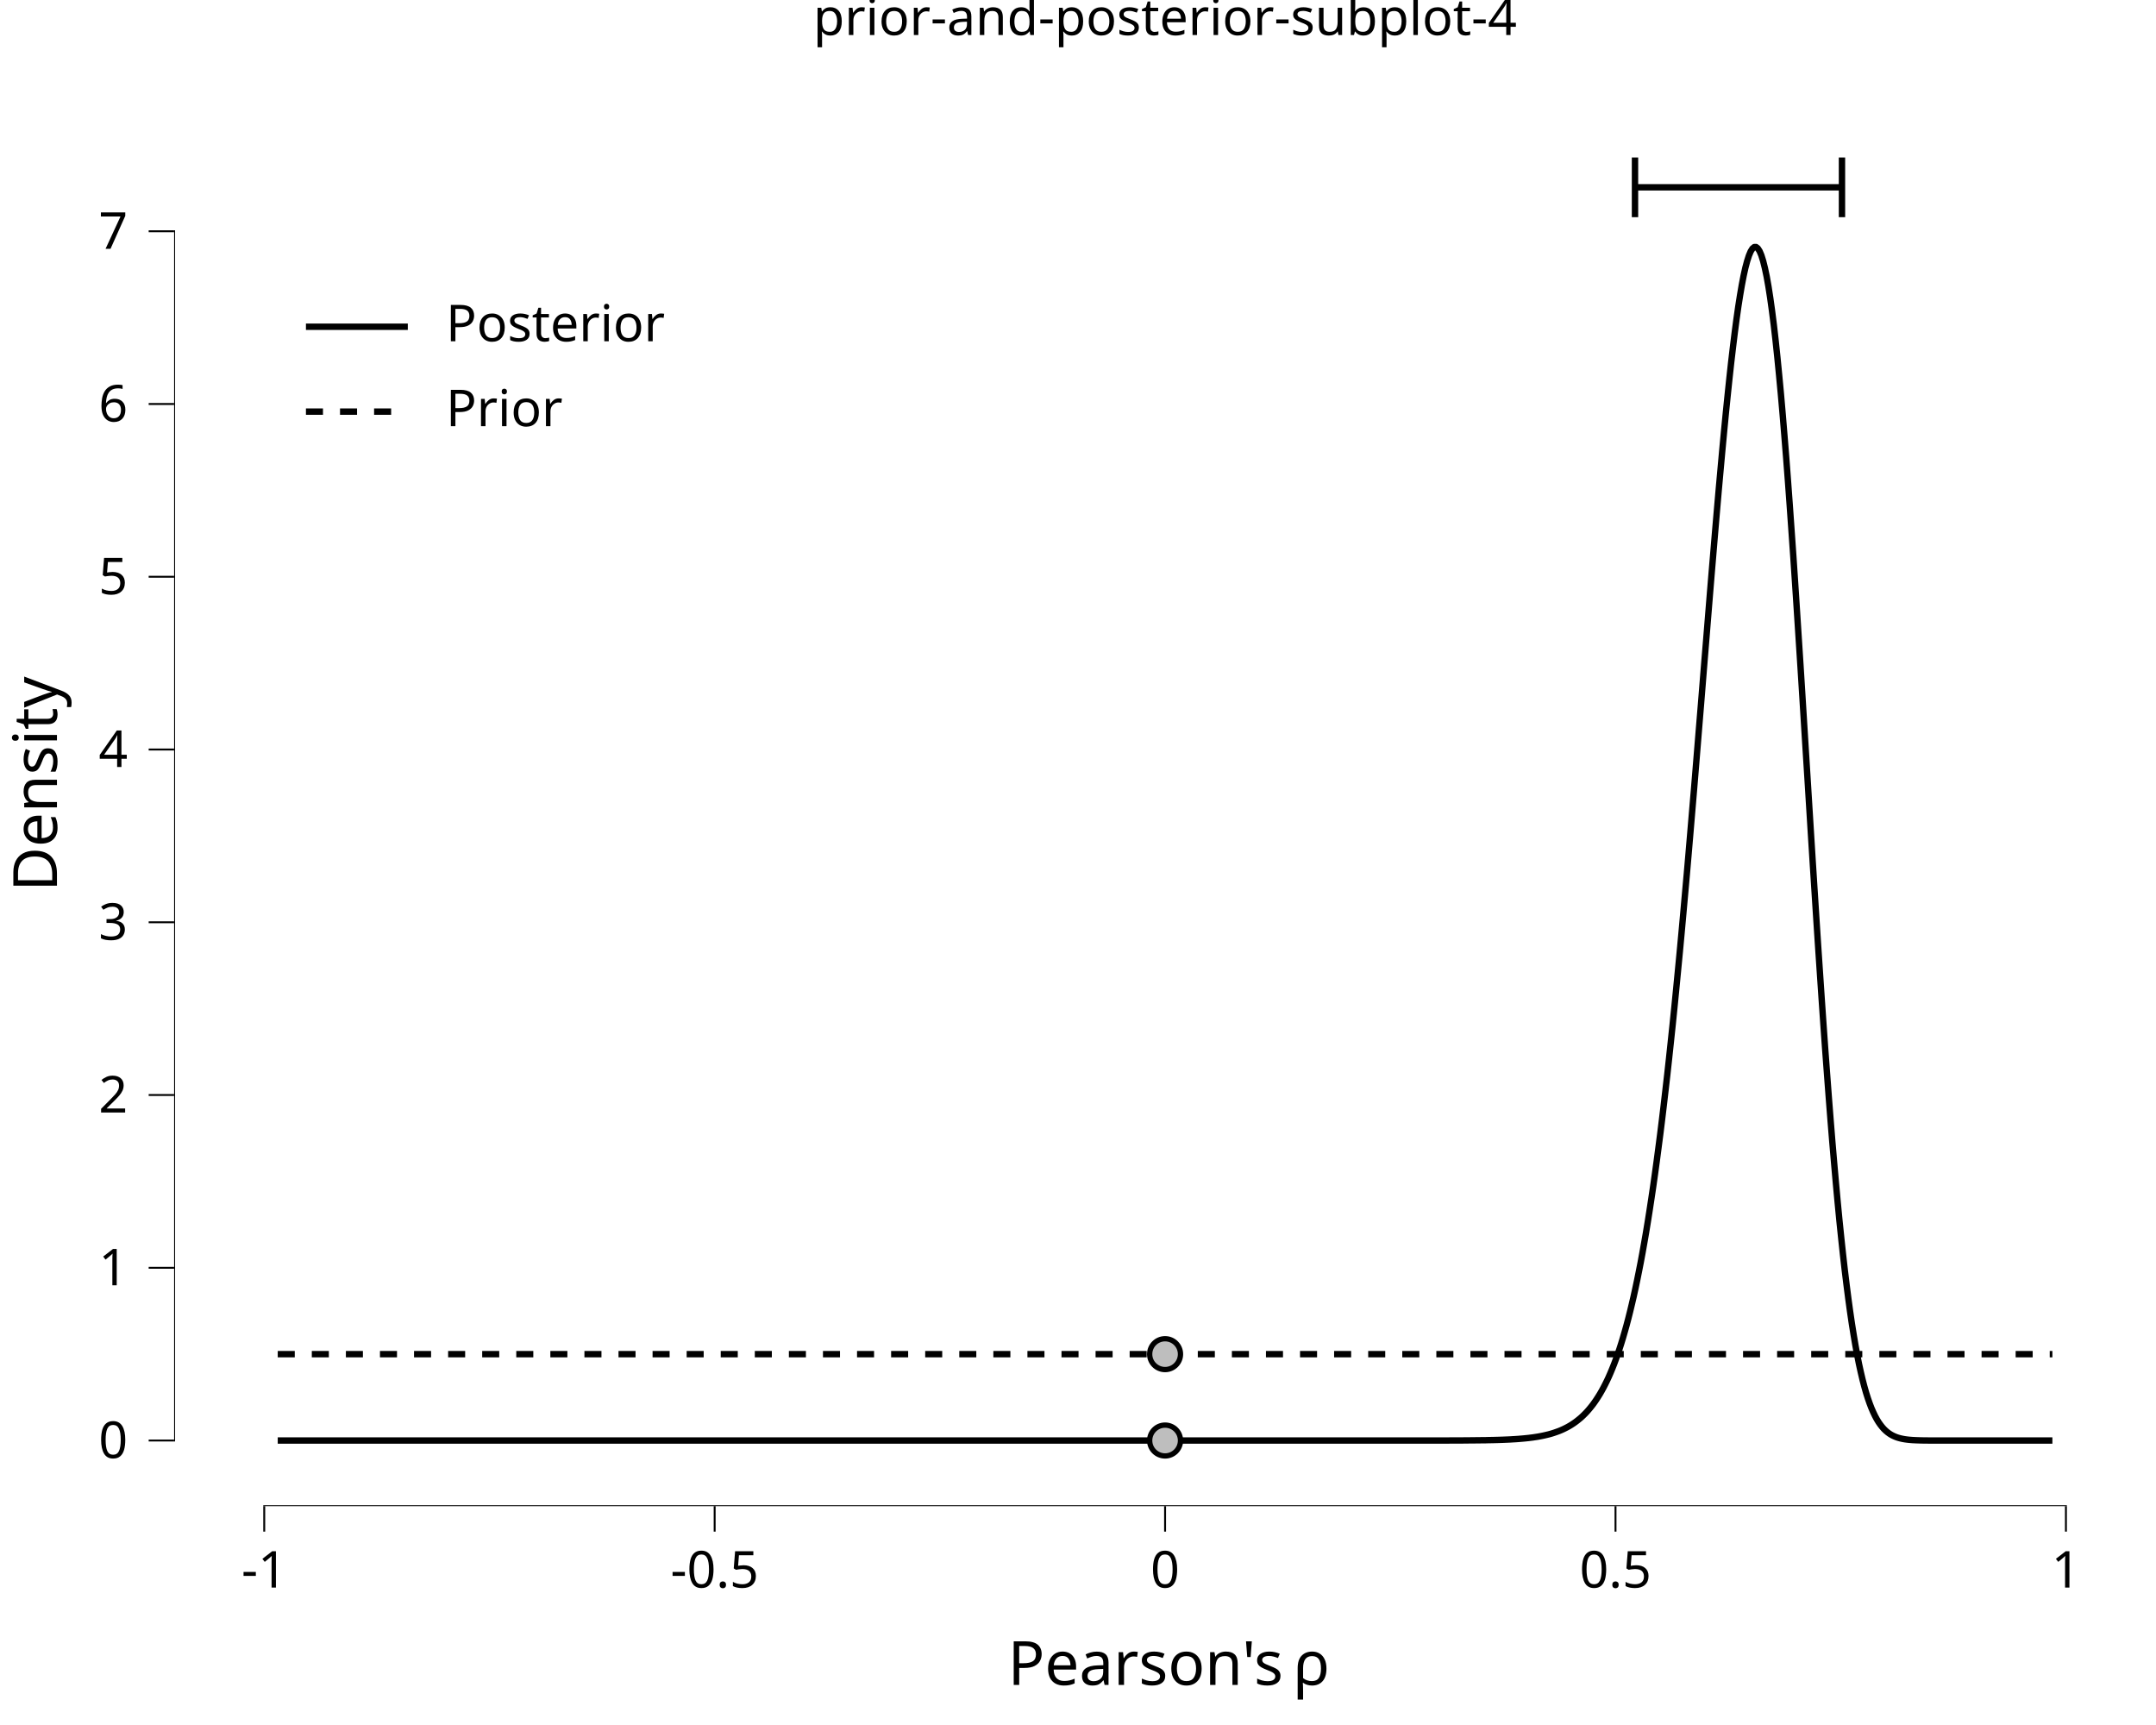
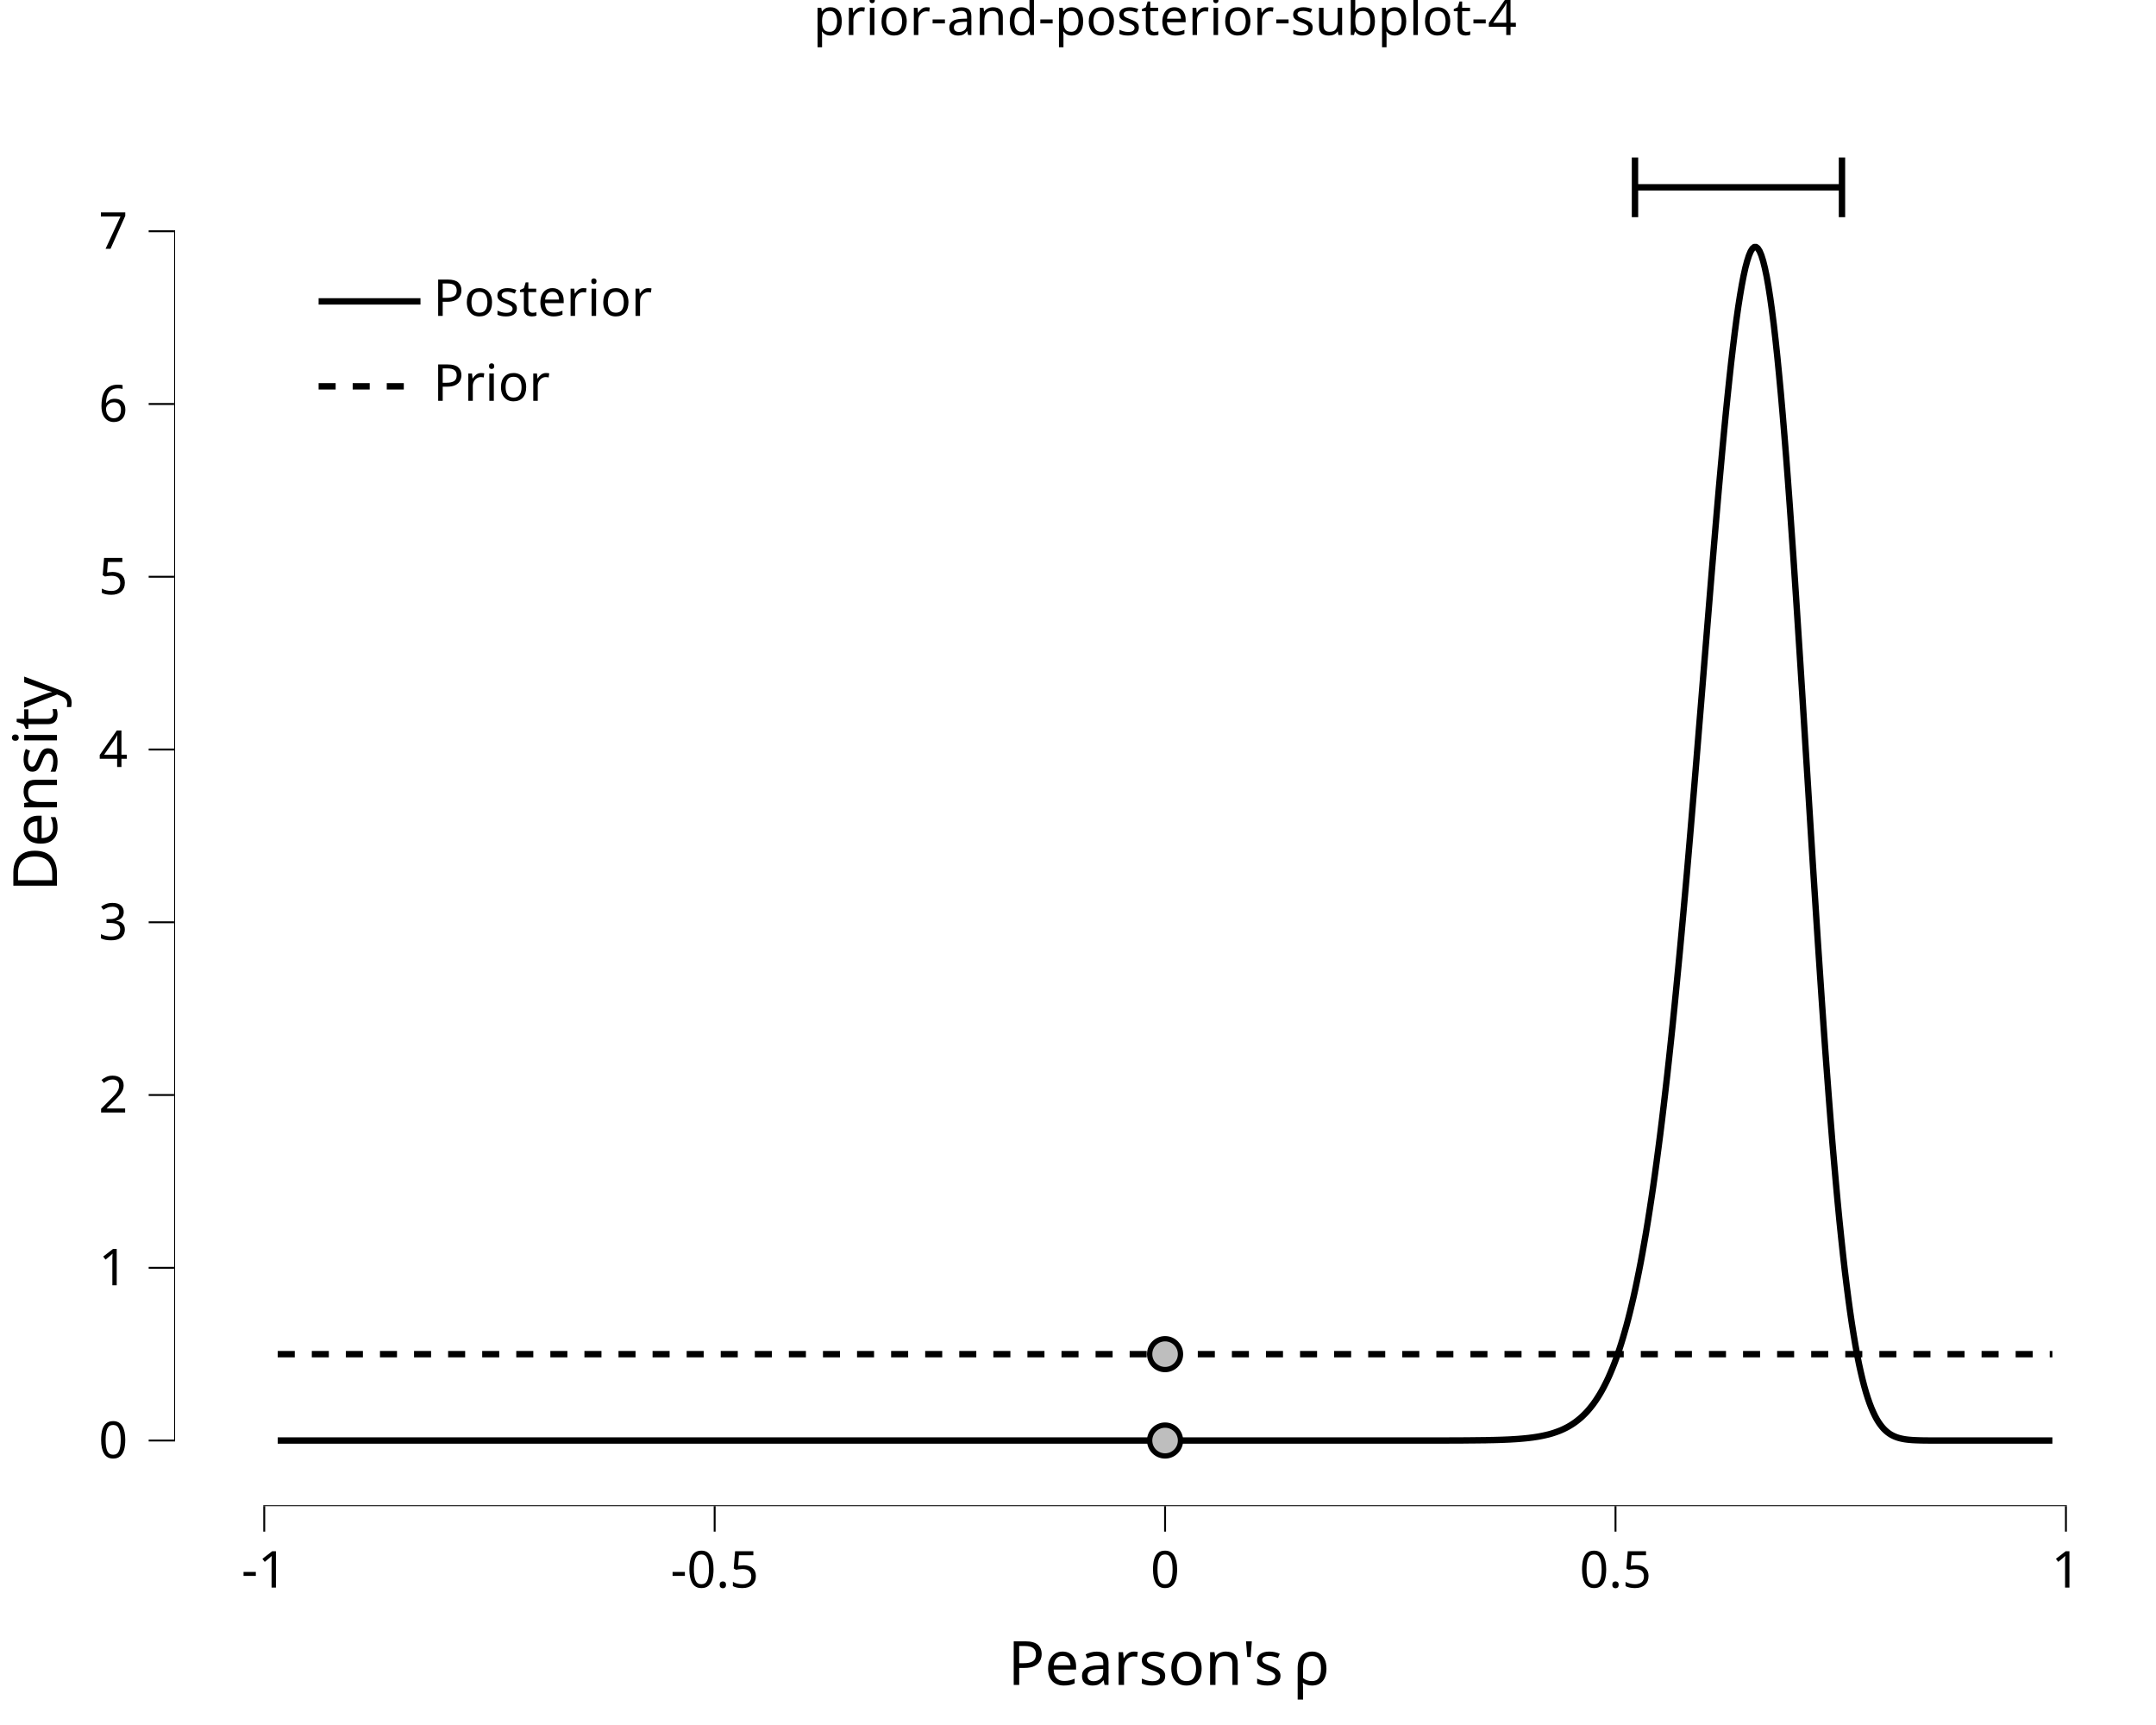
<svg xmlns="http://www.w3.org/2000/svg" class="svglite" data-engine-version="2.0" width="720.00pt" height="576.00pt" viewBox="0 0 720.00 576.00">
  <defs>
    <style type="text/css">
    .svglite line, .svglite polyline, .svglite polygon, .svglite path, .svglite rect, .svglite circle {
      fill: none;
      stroke: #000000;
      stroke-linecap: round;
      stroke-linejoin: round;
      stroke-miterlimit: 10.00;
    }
  </style>
  </defs>
  <rect width="100%" height="100%" style="stroke: none; fill: #FFFFFF;" />
  <defs>
    <clipPath id="cpMC4wMHw3MjAuMDB8MC4wMHw1NzYuMDA=">
      <rect x="0.00" y="0.00" width="720.00" height="576.00" />
    </clipPath>
  </defs>
  <g clip-path="url(#cpMC4wMHw3MjAuMDB8MC4wMHw1NzYuMDA=)">
    <rect x="0.00" y="0.00" width="720.00" height="576.00" style="stroke-width: 10.67; stroke: none;" />
  </g>
  <defs>
    <clipPath id="cpNTguMTV8NzIwLjAwfDIwLjcxfDUwMi45Mw==">
      <rect x="58.15" y="20.71" width="661.85" height="482.22" />
    </clipPath>
  </defs>
  <g clip-path="url(#cpNTguMTV8NzIwLjAwfDIwLjcxfDUwMi45Mw==)">
    <rect x="58.15" y="20.71" width="661.85" height="482.22" style="stroke-width: 10.67; stroke: none;" />
    <polyline points="92.75,481.01 93.34,481.01 93.93,481.01 94.53,481.01 95.12,481.01 95.71,481.01 96.30,481.01 96.90,481.01 97.49,481.01 98.08,481.01 98.67,481.01 99.27,481.01 99.86,481.01 100.45,481.01 101.05,481.01 101.64,481.01 102.23,481.01 102.82,481.01 103.42,481.01 104.01,481.01 104.60,481.01 105.19,481.01 105.79,481.01 106.38,481.01 106.97,481.01 107.56,481.01 108.16,481.01 108.75,481.01 109.34,481.01 109.94,481.01 110.53,481.01 111.12,481.01 111.71,481.01 112.31,481.01 112.90,481.01 113.49,481.01 114.08,481.01 114.68,481.01 115.27,481.01 115.86,481.01 116.45,481.01 117.05,481.01 117.64,481.01 118.23,481.01 118.82,481.01 119.42,481.01 120.01,481.01 120.60,481.01 121.20,481.01 121.79,481.01 122.38,481.01 122.97,481.01 123.57,481.01 124.16,481.01 124.75,481.01 125.34,481.01 125.94,481.01 126.53,481.01 127.12,481.01 127.71,481.01 128.31,481.01 128.90,481.01 129.49,481.01 130.09,481.01 130.68,481.01 131.27,481.01 131.86,481.01 132.46,481.01 133.05,481.01 133.64,481.01 134.23,481.01 134.83,481.01 135.42,481.01 136.01,481.01 136.60,481.01 137.20,481.01 137.79,481.01 138.38,481.01 138.98,481.01 139.57,481.01 140.16,481.01 140.75,481.01 141.35,481.01 141.94,481.01 142.53,481.01 143.12,481.01 143.72,481.01 144.31,481.01 144.90,481.01 145.49,481.01 146.09,481.01 146.68,481.01 147.27,481.01 147.87,481.01 148.46,481.01 149.05,481.01 149.64,481.01 150.24,481.01 150.83,481.01 151.42,481.01 152.01,481.01 152.61,481.01 153.20,481.01 153.79,481.01 154.38,481.01 154.98,481.01 155.57,481.01 156.16,481.01 156.75,481.01 157.35,481.01 157.94,481.01 158.53,481.01 159.13,481.01 159.72,481.01 160.31,481.01 160.90,481.01 161.50,481.01 162.09,481.01 162.68,481.01 163.27,481.01 163.87,481.01 164.46,481.01 165.05,481.01 165.64,481.01 166.24,481.01 166.83,481.01 167.42,481.01 168.02,481.01 168.61,481.01 169.20,481.01 169.79,481.01 170.39,481.01 170.98,481.01 171.57,481.01 172.16,481.01 172.76,481.01 173.35,481.01 173.94,481.01 174.53,481.01 175.13,481.01 175.72,481.01 176.31,481.01 176.91,481.01 177.50,481.01 178.09,481.01 178.68,481.01 179.28,481.01 179.87,481.01 180.46,481.01 181.05,481.01 181.65,481.01 182.24,481.01 182.83,481.01 183.42,481.01 184.02,481.01 184.61,481.01 185.20,481.01 185.79,481.01 186.39,481.01 186.98,481.01 187.57,481.01 188.17,481.01 188.76,481.01 189.35,481.01 189.94,481.01 190.54,481.01 191.13,481.01 191.72,481.01 192.31,481.01 192.91,481.01 193.50,481.01 194.09,481.01 194.68,481.01 195.28,481.01 195.87,481.01 196.46,481.01 197.06,481.01 197.65,481.01 198.24,481.01 198.83,481.01 199.43,481.01 200.02,481.01 200.61,481.01 201.20,481.01 201.80,481.01 202.39,481.01 202.98,481.01 203.57,481.01 204.17,481.01 204.76,481.01 205.35,481.01 205.95,481.01 206.54,481.01 207.13,481.01 207.72,481.01 208.32,481.01 208.91,481.01 209.50,481.01 210.09,481.01 210.69,481.01 211.28,481.01 211.87,481.01 212.46,481.01 213.06,481.01 213.65,481.01 214.24,481.01 214.84,481.01 215.43,481.01 216.02,481.01 216.61,481.01 217.21,481.01 217.80,481.01 218.39,481.01 218.98,481.01 219.58,481.01 220.17,481.01 220.76,481.01 221.35,481.01 221.95,481.01 222.54,481.01 223.13,481.01 223.72,481.01 224.32,481.01 224.91,481.01 225.50,481.01 226.10,481.01 226.69,481.01 227.28,481.01 227.87,481.01 228.47,481.01 229.06,481.01 229.65,481.01 230.24,481.01 230.84,481.01 231.43,481.01 232.02,481.01 232.61,481.01 233.21,481.01 233.80,481.01 234.39,481.01 234.99,481.01 235.58,481.01 236.17,481.01 236.76,481.01 237.36,481.01 237.95,481.01 238.54,481.01 239.13,481.01 239.73,481.01 240.32,481.01 240.91,481.01 241.50,481.01 242.10,481.01 242.69,481.01 243.28,481.01 243.88,481.01 244.47,481.01 245.06,481.01 245.65,481.01 246.25,481.01 246.84,481.01 247.43,481.01 248.02,481.01 248.62,481.01 249.21,481.01 249.80,481.01 250.39,481.01 250.99,481.01 251.58,481.01 252.17,481.01 252.77,481.01 253.36,481.01 253.95,481.01 254.54,481.01 255.14,481.01 255.73,481.01 256.32,481.01 256.91,481.01 257.51,481.01 258.10,481.01 258.69,481.01 259.28,481.01 259.88,481.01 260.47,481.01 261.06,481.01 261.65,481.01 262.25,481.01 262.84,481.01 263.43,481.01 264.03,481.01 264.62,481.01 265.21,481.01 265.80,481.01 266.40,481.01 266.99,481.01 267.58,481.01 268.17,481.01 268.77,481.01 269.36,481.01 269.95,481.01 270.54,481.01 271.14,481.01 271.73,481.01 272.32,481.01 272.92,481.01 273.51,481.01 274.10,481.01 274.69,481.01 275.29,481.01 275.88,481.01 276.47,481.01 277.06,481.01 277.66,481.01 278.25,481.01 278.84,481.01 279.43,481.01 280.03,481.01 280.62,481.01 281.21,481.01 281.81,481.01 282.40,481.01 282.99,481.01 283.58,481.01 284.18,481.01 284.77,481.01 285.36,481.01 285.95,481.01 286.55,481.01 287.14,481.01 287.73,481.01 288.32,481.01 288.92,481.01 289.51,481.01 290.10,481.01 290.69,481.01 291.29,481.01 291.88,481.01 292.47,481.01 293.07,481.01 293.66,481.01 294.25,481.01 294.84,481.01 295.44,481.01 296.03,481.01 296.62,481.01 297.21,481.01 297.81,481.01 298.40,481.01 298.99,481.01 299.58,481.01 300.18,481.01 300.77,481.01 301.36,481.01 301.96,481.01 302.55,481.01 303.14,481.01 303.73,481.01 304.33,481.01 304.92,481.01 305.51,481.01 306.10,481.01 306.70,481.01 307.29,481.01 307.88,481.01 308.47,481.01 309.07,481.01 309.66,481.01 310.25,481.01 310.85,481.01 311.44,481.01 312.03,481.01 312.62,481.01 313.22,481.01 313.81,481.01 314.40,481.01 314.99,481.01 315.59,481.01 316.18,481.01 316.77,481.01 317.36,481.01 317.96,481.01 318.55,481.01 319.14,481.01 319.74,481.01 320.33,481.01 320.92,481.01 321.51,481.01 322.11,481.01 322.70,481.01 323.29,481.01 323.88,481.01 324.48,481.01 325.07,481.01 325.66,481.01 326.25,481.01 326.85,481.01 327.44,481.01 328.03,481.01 328.62,481.01 329.22,481.01 329.81,481.01 330.40,481.01 331.00,481.01 331.59,481.01 332.18,481.01 332.77,481.01 333.37,481.01 333.96,481.01 334.55,481.01 335.14,481.01 335.74,481.01 336.33,481.01 336.92,481.01 337.51,481.01 338.11,481.01 338.70,481.01 339.29,481.01 339.89,481.01 340.48,481.01 341.07,481.01 341.66,481.01 342.26,481.01 342.85,481.01 343.44,481.01 344.03,481.01 344.63,481.01 345.22,481.01 345.81,481.01 346.40,481.01 347.00,481.01 347.59,481.01 348.18,481.01 348.78,481.01 349.37,481.01 349.96,481.01 350.55,481.01 351.15,481.01 351.74,481.01 352.33,481.01 352.92,481.01 353.52,481.01 354.11,481.01 354.70,481.01 355.29,481.01 355.89,481.01 356.48,481.01 357.07,481.01 357.67,481.01 358.26,481.01 358.85,481.01 359.44,481.01 360.04,481.01 360.63,481.01 361.22,481.01 361.81,481.01 362.41,481.01 363.00,481.01 363.59,481.01 364.18,481.01 364.78,481.01 365.37,481.01 365.96,481.01 366.55,481.01 367.15,481.01 367.74,481.01 368.33,481.01 368.93,481.01 369.52,481.01 370.11,481.01 370.70,481.01 371.30,481.01 371.89,481.01 372.48,481.01 373.07,481.01 373.67,481.01 374.26,481.01 374.85,481.01 375.44,481.01 376.04,481.01 376.63,481.01 377.22,481.01 377.82,481.01 378.41,481.01 379.00,481.01 379.59,481.01 380.19,481.01 380.78,481.01 381.37,481.01 381.96,481.01 382.56,481.01 383.15,481.01 383.74,481.01 384.33,481.01 384.93,481.01 385.52,481.01 386.11,481.01 386.71,481.01 387.30,481.01 387.89,481.01 388.48,481.01 389.08,481.01 389.67,481.01 390.26,481.01 390.85,481.01 391.45,481.01 392.04,481.01 392.63,481.01 393.22,481.01 393.82,481.01 394.41,481.01 395.00,481.01 395.59,481.01 396.19,481.01 396.78,481.01 397.37,481.01 397.97,481.01 398.56,481.01 399.15,481.01 399.74,481.01 400.34,481.01 400.93,481.01 401.52,481.01 402.11,481.01 402.71,481.01 403.30,481.01 403.89,481.01 404.48,481.01 405.08,481.01 405.67,481.01 406.26,481.01 406.86,481.01 407.45,481.01 408.04,481.01 408.63,481.01 409.23,481.01 409.82,481.01 410.41,481.01 411.00,481.01 411.60,481.01 412.19,481.01 412.78,481.01 413.37,481.01 413.97,481.01 414.56,481.01 415.15,481.01 415.75,481.01 416.34,481.01 416.93,481.01 417.52,481.01 418.12,481.01 418.71,481.01 419.30,481.01 419.89,481.01 420.49,481.01 421.08,481.01 421.67,481.01 422.26,481.01 422.86,481.01 423.45,481.01 424.04,481.01 424.64,481.01 425.23,481.01 425.82,481.01 426.41,481.01 427.01,481.01 427.60,481.01 428.19,481.01 428.78,481.01 429.38,481.01 429.97,481.01 430.56,481.01 431.15,481.01 431.75,481.01 432.34,481.01 432.93,481.01 433.52,481.01 434.12,481.01 434.71,481.01 435.30,481.01 435.90,481.01 436.49,481.01 437.08,481.01 437.67,481.01 438.27,481.01 438.86,481.01 439.45,481.01 440.04,481.01 440.64,481.01 441.23,481.01 441.82,481.01 442.41,481.01 443.01,481.01 443.60,481.01 444.19,481.01 444.79,481.01 445.38,481.01 445.97,481.01 446.56,481.01 447.16,481.01 447.75,481.01 448.34,481.01 448.93,481.01 449.53,481.01 450.12,481.01 450.71,481.01 451.30,481.01 451.90,481.01 452.49,481.01 453.08,481.01 453.68,481.01 454.27,481.01 454.86,481.01 455.45,481.01 456.05,481.01 456.64,481.01 457.23,481.01 457.82,481.01 458.42,481.01 459.01,481.01 459.60,481.01 460.19,481.01 460.79,481.01 461.38,481.01 461.97,481.01 462.56,481.01 463.16,481.01 463.75,481.01 464.34,481.01 464.94,481.01 465.53,481.01 466.12,481.01 466.71,481.01 467.31,481.01 467.90,481.01 468.49,481.01 469.08,481.01 469.68,481.01 470.27,481.01 470.86,481.01 471.45,481.01 472.05,481.01 472.64,481.01 473.23,481.01 473.83,481.01 474.42,481.01 475.01,481.01 475.60,481.01 476.20,481.01 476.79,481.01 477.38,481.01 477.97,481.01 478.57,481.01 479.16,481.00 479.75,481.00 480.34,481.00 480.94,481.00 481.53,481.00 482.12,481.00 482.72,481.00 483.31,481.00 483.90,481.00 484.49,480.99 485.09,480.99 485.68,480.99 486.27,480.99 486.86,480.98 487.46,480.98 488.05,480.98 488.64,480.98 489.23,480.97 489.83,480.97 490.42,480.96 491.01,480.96 491.61,480.95 492.20,480.95 492.79,480.94 493.38,480.94 493.98,480.93 494.57,480.92 495.16,480.91 495.75,480.91 496.35,480.90 496.94,480.88 497.53,480.87 498.12,480.86 498.72,480.85 499.31,480.83 499.90,480.82 500.49,480.80 501.09,480.78 501.68,480.76 502.27,480.74 502.87,480.71 503.46,480.69 504.05,480.66 504.64,480.63 505.24,480.59 505.83,480.56 506.42,480.52 507.01,480.48 507.61,480.43 508.20,480.38 508.79,480.33 509.38,480.27 509.98,480.21 510.57,480.15 511.16,480.07 511.76,480.00 512.35,479.91 512.94,479.82 513.53,479.73 514.13,479.62 514.72,479.51 515.31,479.39 515.90,479.26 516.50,479.12 517.09,478.98 517.68,478.82 518.27,478.65 518.87,478.46 519.46,478.26 520.05,478.05 520.65,477.83 521.24,477.59 521.83,477.33 522.42,477.05 523.02,476.75 523.61,476.44 524.20,476.10 524.79,475.74 525.39,475.35 525.98,474.94 526.57,474.50 527.16,474.03 527.76,473.54 528.35,473.01 528.94,472.44 529.54,471.84 530.13,471.20 530.72,470.52 531.31,469.80 531.91,469.04 532.50,468.23 533.09,467.37 533.68,466.46 534.28,465.49 534.87,464.47 535.46,463.39 536.05,462.25 536.65,461.04 537.24,459.77 537.83,458.42 538.42,457.00 539.02,455.50 539.61,453.93 540.20,452.26 540.80,450.52 541.39,448.68 541.98,446.75 542.57,444.72 543.17,442.59 543.76,440.36 544.35,438.02 544.94,435.57 545.54,433.01 546.13,430.32 546.72,427.52 547.31,424.60 547.91,421.54 548.50,418.36 549.09,415.04 549.69,411.59 550.28,407.99 550.87,404.26 551.46,400.38 552.06,396.36 552.65,392.19 553.24,387.87 553.83,383.39 554.43,378.77 555.02,374.00 555.61,369.07 556.20,363.99 556.80,358.76 557.39,353.37 557.98,347.84 558.58,342.16 559.17,336.34 559.76,330.37 560.35,324.26 560.95,318.02 561.54,311.65 562.13,305.16 562.72,298.54 563.32,291.82 563.91,284.99 564.50,278.06 565.09,271.05 565.69,263.96 566.28,256.80 566.87,249.58 567.46,242.32 568.06,235.03 568.65,227.71 569.24,220.39 569.84,213.08 570.43,205.80 571.02,198.55 571.61,191.35 572.21,184.23 572.80,177.20 573.39,170.28 573.98,163.48 574.58,156.82 575.17,150.33 575.76,144.02 576.35,137.92 576.95,132.03 577.54,126.38 578.13,120.99 578.73,115.88 579.32,111.07 579.91,106.57 580.50,102.41 581.10,98.59 581.69,95.14 582.28,92.08 582.87,89.41 583.47,87.16 584.06,85.33 584.65,83.93 585.24,82.99 585.84,82.50 586.43,82.48 587.02,82.93 587.62,83.86 588.21,85.26 588.80,87.15 589.39,89.52 589.99,92.36 590.58,95.69 591.17,99.48 591.76,103.73 592.36,108.44 592.95,113.59 593.54,119.16 594.13,125.16 594.73,131.55 595.32,138.32 595.91,145.45 596.51,152.92 597.10,160.71 597.69,168.79 598.28,177.14 598.88,185.73 599.47,194.54 600.06,203.54 600.65,212.70 601.25,221.99 601.84,231.39 602.43,240.86 603.02,250.38 603.62,259.91 604.21,269.44 604.80,278.93 605.39,288.35 605.99,297.69 606.58,306.91 607.17,315.99 607.77,324.91 608.36,333.65 608.95,342.19 609.54,350.51 610.14,358.59 610.73,366.42 611.32,373.99 611.91,381.29 612.51,388.29 613.10,395.01 613.69,401.43 614.28,407.55 614.88,413.37 615.47,418.88 616.06,424.09 616.66,428.99 617.25,433.60 617.84,437.92 618.43,441.95 619.03,445.71 619.62,449.19 620.21,452.41 620.80,455.39 621.40,458.12 621.99,460.63 622.58,462.91 623.17,465.00 623.77,466.89 624.36,468.59 624.95,470.13 625.55,471.51 626.14,472.75 626.73,473.85 627.32,474.83 627.92,475.69 628.51,476.45 629.10,477.12 629.69,477.70 630.29,478.21 630.88,478.65 631.47,479.03 632.06,479.35 632.66,479.63 633.25,479.87 633.84,480.07 634.44,480.24 635.03,480.38 635.62,480.50 636.21,480.60 636.81,480.68 637.40,480.75 637.99,480.80 638.58,480.85 639.18,480.88 639.77,480.91 640.36,480.93 640.95,480.95 641.55,480.97 642.14,480.98 642.73,480.99 643.32,480.99 643.92,481.00 644.51,481.00 645.10,481.00 645.70,481.01 646.29,481.01 646.88,481.01 647.47,481.01 648.07,481.01 648.66,481.01 649.25,481.01 649.84,481.01 650.44,481.01 651.03,481.01 651.62,481.01 652.21,481.01 652.81,481.01 653.40,481.01 653.99,481.01 654.59,481.01 655.18,481.01 655.77,481.01 656.36,481.01 656.96,481.01 657.55,481.01 658.14,481.01 658.73,481.01 659.33,481.01 659.92,481.01 660.51,481.01 661.10,481.01 661.70,481.01 662.29,481.01 662.88,481.01 663.48,481.01 664.07,481.01 664.66,481.01 665.25,481.01 665.85,481.01 666.44,481.01 667.03,481.01 667.62,481.01 668.22,481.01 668.81,481.01 669.40,481.01 669.99,481.01 670.59,481.01 671.18,481.01 671.77,481.01 672.36,481.01 672.96,481.01 673.55,481.01 674.14,481.01 674.74,481.01 675.33,481.01 675.92,481.01 676.51,481.01 677.11,481.01 677.70,481.01 678.29,481.01 678.88,481.01 679.48,481.01 680.07,481.01 680.66,481.01 681.25,481.01 681.85,481.01 682.44,481.01 683.03,481.01 683.63,481.01 684.22,481.01 684.81,481.01 685.40,481.01 " style="stroke-width: 2.13; stroke-linecap: butt;" />
    <polyline points="92.75,452.17 93.34,452.17 93.93,452.17 94.53,452.17 95.12,452.17 95.71,452.17 96.30,452.17 96.90,452.17 97.49,452.17 98.08,452.17 98.67,452.17 99.27,452.17 99.86,452.17 100.45,452.17 101.05,452.17 101.64,452.17 102.23,452.17 102.82,452.17 103.42,452.17 104.01,452.17 104.60,452.17 105.19,452.17 105.79,452.17 106.38,452.17 106.97,452.17 107.56,452.17 108.16,452.17 108.75,452.17 109.34,452.17 109.94,452.17 110.53,452.17 111.12,452.17 111.71,452.17 112.31,452.17 112.90,452.17 113.49,452.17 114.08,452.17 114.68,452.17 115.27,452.17 115.86,452.17 116.45,452.17 117.05,452.17 117.64,452.17 118.23,452.17 118.82,452.17 119.42,452.17 120.01,452.17 120.60,452.17 121.20,452.17 121.79,452.17 122.38,452.17 122.97,452.17 123.57,452.17 124.16,452.17 124.75,452.17 125.34,452.17 125.94,452.17 126.53,452.17 127.12,452.17 127.71,452.17 128.31,452.17 128.90,452.17 129.49,452.17 130.09,452.17 130.68,452.17 131.27,452.17 131.86,452.17 132.46,452.17 133.05,452.17 133.64,452.17 134.23,452.17 134.83,452.17 135.42,452.17 136.01,452.17 136.60,452.17 137.20,452.17 137.79,452.17 138.38,452.17 138.98,452.17 139.57,452.17 140.16,452.17 140.75,452.17 141.35,452.17 141.94,452.17 142.53,452.17 143.12,452.17 143.72,452.17 144.31,452.17 144.90,452.17 145.49,452.17 146.09,452.17 146.68,452.17 147.27,452.17 147.87,452.17 148.46,452.17 149.05,452.17 149.64,452.17 150.24,452.17 150.83,452.17 151.42,452.17 152.01,452.17 152.61,452.17 153.20,452.17 153.79,452.17 154.38,452.17 154.98,452.17 155.57,452.17 156.16,452.17 156.75,452.17 157.35,452.17 157.94,452.17 158.53,452.17 159.13,452.17 159.72,452.17 160.31,452.17 160.90,452.17 161.50,452.17 162.09,452.17 162.68,452.17 163.27,452.17 163.87,452.17 164.46,452.17 165.05,452.17 165.64,452.17 166.24,452.17 166.83,452.17 167.42,452.17 168.02,452.17 168.61,452.17 169.20,452.17 169.79,452.17 170.39,452.17 170.98,452.17 171.57,452.17 172.16,452.17 172.76,452.17 173.35,452.17 173.94,452.17 174.53,452.17 175.13,452.17 175.72,452.17 176.31,452.17 176.91,452.17 177.50,452.17 178.09,452.17 178.68,452.17 179.28,452.17 179.87,452.17 180.46,452.17 181.05,452.17 181.65,452.17 182.24,452.17 182.83,452.17 183.42,452.17 184.02,452.17 184.61,452.17 185.20,452.17 185.79,452.17 186.39,452.17 186.98,452.17 187.57,452.17 188.17,452.17 188.76,452.17 189.35,452.17 189.94,452.17 190.54,452.17 191.13,452.17 191.72,452.17 192.31,452.17 192.91,452.17 193.50,452.17 194.09,452.17 194.68,452.17 195.28,452.17 195.87,452.17 196.46,452.17 197.06,452.17 197.65,452.17 198.24,452.17 198.83,452.17 199.43,452.17 200.02,452.17 200.61,452.17 201.20,452.17 201.80,452.17 202.39,452.17 202.98,452.17 203.57,452.17 204.17,452.17 204.76,452.17 205.35,452.17 205.95,452.17 206.54,452.17 207.13,452.17 207.72,452.17 208.32,452.17 208.91,452.17 209.50,452.17 210.09,452.17 210.69,452.17 211.28,452.17 211.87,452.17 212.46,452.17 213.06,452.17 213.65,452.17 214.24,452.17 214.84,452.17 215.43,452.17 216.02,452.17 216.61,452.17 217.21,452.17 217.80,452.17 218.39,452.17 218.98,452.17 219.58,452.17 220.17,452.17 220.76,452.17 221.35,452.17 221.95,452.17 222.54,452.17 223.13,452.17 223.72,452.17 224.32,452.17 224.91,452.17 225.50,452.17 226.10,452.17 226.69,452.17 227.28,452.17 227.87,452.17 228.47,452.17 229.06,452.17 229.65,452.17 230.24,452.17 230.84,452.17 231.43,452.17 232.02,452.17 232.61,452.17 233.21,452.17 233.80,452.17 234.39,452.17 234.99,452.17 235.58,452.17 236.17,452.17 236.76,452.17 237.36,452.17 237.95,452.17 238.54,452.17 239.13,452.17 239.73,452.17 240.32,452.17 240.91,452.17 241.50,452.17 242.10,452.17 242.69,452.17 243.28,452.17 243.88,452.17 244.47,452.17 245.06,452.17 245.65,452.17 246.25,452.17 246.84,452.17 247.43,452.17 248.02,452.17 248.62,452.17 249.21,452.17 249.80,452.17 250.39,452.17 250.99,452.17 251.58,452.17 252.17,452.17 252.77,452.17 253.36,452.17 253.95,452.17 254.54,452.17 255.14,452.17 255.73,452.17 256.32,452.17 256.91,452.17 257.51,452.17 258.10,452.17 258.69,452.17 259.28,452.17 259.88,452.17 260.47,452.17 261.06,452.17 261.65,452.17 262.25,452.17 262.84,452.17 263.43,452.17 264.03,452.17 264.62,452.17 265.21,452.17 265.80,452.17 266.40,452.17 266.99,452.17 267.58,452.17 268.17,452.17 268.77,452.17 269.36,452.17 269.95,452.17 270.54,452.17 271.14,452.17 271.73,452.17 272.32,452.17 272.92,452.17 273.51,452.17 274.10,452.17 274.69,452.17 275.29,452.17 275.88,452.17 276.47,452.17 277.06,452.17 277.66,452.17 278.25,452.17 278.84,452.17 279.43,452.17 280.03,452.17 280.62,452.17 281.21,452.17 281.81,452.17 282.40,452.17 282.99,452.17 283.58,452.17 284.18,452.17 284.77,452.17 285.36,452.17 285.95,452.17 286.55,452.17 287.14,452.17 287.73,452.17 288.32,452.17 288.92,452.17 289.51,452.17 290.10,452.17 290.69,452.17 291.29,452.17 291.88,452.17 292.47,452.17 293.07,452.17 293.66,452.17 294.25,452.17 294.84,452.17 295.44,452.17 296.03,452.17 296.62,452.17 297.21,452.17 297.81,452.17 298.40,452.17 298.99,452.17 299.58,452.17 300.18,452.17 300.77,452.17 301.36,452.17 301.96,452.17 302.55,452.17 303.14,452.17 303.73,452.17 304.33,452.17 304.92,452.17 305.51,452.17 306.10,452.17 306.70,452.17 307.29,452.17 307.88,452.17 308.47,452.17 309.07,452.17 309.66,452.17 310.25,452.17 310.85,452.17 311.44,452.17 312.03,452.17 312.62,452.17 313.22,452.17 313.81,452.17 314.40,452.17 314.99,452.17 315.59,452.17 316.18,452.17 316.77,452.17 317.36,452.17 317.96,452.17 318.55,452.17 319.14,452.17 319.74,452.17 320.33,452.17 320.92,452.17 321.51,452.17 322.11,452.17 322.70,452.17 323.29,452.17 323.88,452.17 324.48,452.17 325.07,452.17 325.66,452.17 326.25,452.17 326.85,452.17 327.44,452.17 328.03,452.17 328.62,452.17 329.22,452.17 329.81,452.17 330.40,452.17 331.00,452.17 331.59,452.17 332.18,452.17 332.77,452.17 333.37,452.17 333.96,452.17 334.55,452.17 335.14,452.17 335.74,452.17 336.33,452.17 336.92,452.17 337.51,452.17 338.11,452.17 338.70,452.17 339.29,452.17 339.89,452.17 340.48,452.17 341.07,452.17 341.66,452.17 342.26,452.17 342.85,452.17 343.44,452.17 344.03,452.17 344.63,452.17 345.22,452.17 345.81,452.17 346.40,452.17 347.00,452.17 347.59,452.17 348.18,452.17 348.78,452.17 349.37,452.17 349.96,452.17 350.55,452.17 351.15,452.17 351.74,452.17 352.33,452.17 352.92,452.17 353.52,452.17 354.11,452.17 354.70,452.17 355.29,452.17 355.89,452.17 356.48,452.17 357.07,452.17 357.67,452.17 358.26,452.17 358.85,452.17 359.44,452.17 360.04,452.17 360.63,452.17 361.22,452.17 361.81,452.17 362.41,452.17 363.00,452.17 363.59,452.17 364.18,452.17 364.78,452.17 365.37,452.17 365.96,452.17 366.55,452.17 367.15,452.17 367.74,452.17 368.33,452.17 368.93,452.17 369.52,452.17 370.11,452.17 370.70,452.17 371.30,452.17 371.89,452.17 372.48,452.17 373.07,452.17 373.67,452.17 374.26,452.17 374.85,452.17 375.44,452.17 376.04,452.17 376.63,452.17 377.22,452.17 377.82,452.17 378.41,452.17 379.00,452.17 379.59,452.17 380.19,452.17 380.78,452.17 381.37,452.17 381.96,452.17 382.56,452.17 383.15,452.17 383.74,452.17 384.33,452.17 384.93,452.17 385.52,452.17 386.11,452.17 386.71,452.17 387.30,452.17 387.89,452.17 388.48,452.17 389.08,452.17 389.67,452.17 390.26,452.17 390.85,452.17 391.45,452.17 392.04,452.17 392.63,452.17 393.22,452.17 393.82,452.17 394.41,452.17 395.00,452.17 395.59,452.17 396.19,452.17 396.78,452.17 397.37,452.17 397.97,452.17 398.56,452.17 399.15,452.17 399.74,452.17 400.34,452.17 400.93,452.17 401.52,452.17 402.11,452.17 402.71,452.17 403.30,452.17 403.89,452.17 404.48,452.17 405.08,452.17 405.67,452.17 406.26,452.17 406.86,452.17 407.45,452.17 408.04,452.17 408.63,452.17 409.23,452.17 409.82,452.17 410.41,452.17 411.00,452.17 411.60,452.17 412.19,452.17 412.78,452.17 413.37,452.17 413.97,452.17 414.56,452.17 415.15,452.17 415.75,452.17 416.34,452.17 416.93,452.17 417.52,452.17 418.12,452.17 418.71,452.17 419.30,452.17 419.89,452.17 420.49,452.17 421.08,452.17 421.67,452.17 422.26,452.17 422.86,452.17 423.45,452.17 424.04,452.17 424.64,452.17 425.23,452.17 425.82,452.17 426.41,452.17 427.01,452.17 427.60,452.17 428.19,452.17 428.78,452.17 429.38,452.17 429.97,452.17 430.56,452.17 431.15,452.17 431.75,452.17 432.34,452.17 432.93,452.17 433.52,452.17 434.12,452.17 434.71,452.17 435.30,452.17 435.90,452.17 436.49,452.17 437.08,452.17 437.67,452.17 438.27,452.17 438.86,452.17 439.45,452.17 440.04,452.17 440.64,452.17 441.23,452.17 441.82,452.17 442.41,452.17 443.01,452.17 443.60,452.17 444.19,452.17 444.79,452.17 445.38,452.17 445.97,452.17 446.56,452.17 447.16,452.17 447.75,452.17 448.34,452.17 448.93,452.17 449.53,452.17 450.12,452.17 450.71,452.17 451.30,452.17 451.90,452.17 452.49,452.17 453.08,452.17 453.68,452.17 454.27,452.17 454.86,452.17 455.45,452.17 456.05,452.17 456.64,452.17 457.23,452.17 457.82,452.17 458.42,452.17 459.01,452.17 459.60,452.17 460.19,452.17 460.79,452.17 461.38,452.17 461.97,452.17 462.56,452.17 463.16,452.17 463.75,452.17 464.34,452.17 464.94,452.17 465.53,452.17 466.12,452.17 466.71,452.17 467.31,452.17 467.90,452.17 468.49,452.17 469.08,452.17 469.68,452.17 470.27,452.17 470.86,452.17 471.45,452.17 472.05,452.17 472.64,452.17 473.23,452.17 473.83,452.17 474.42,452.17 475.01,452.17 475.60,452.17 476.20,452.17 476.79,452.17 477.38,452.17 477.97,452.17 478.57,452.17 479.16,452.17 479.75,452.17 480.34,452.17 480.94,452.17 481.53,452.17 482.12,452.17 482.72,452.17 483.31,452.17 483.90,452.17 484.49,452.17 485.09,452.17 485.68,452.17 486.27,452.17 486.86,452.17 487.46,452.17 488.05,452.17 488.64,452.17 489.23,452.17 489.83,452.17 490.42,452.17 491.01,452.17 491.61,452.17 492.20,452.17 492.79,452.17 493.38,452.17 493.98,452.17 494.57,452.17 495.16,452.17 495.75,452.17 496.35,452.17 496.94,452.17 497.53,452.17 498.12,452.17 498.72,452.17 499.31,452.17 499.90,452.17 500.49,452.17 501.09,452.17 501.68,452.17 502.27,452.17 502.87,452.17 503.46,452.17 504.05,452.17 504.64,452.17 505.24,452.17 505.83,452.17 506.42,452.17 507.01,452.17 507.61,452.17 508.20,452.17 508.79,452.17 509.38,452.17 509.98,452.17 510.57,452.17 511.16,452.17 511.76,452.17 512.35,452.17 512.94,452.17 513.53,452.17 514.13,452.17 514.72,452.17 515.31,452.17 515.90,452.17 516.50,452.17 517.09,452.17 517.68,452.17 518.27,452.17 518.87,452.17 519.46,452.17 520.05,452.17 520.65,452.17 521.24,452.17 521.83,452.17 522.42,452.17 523.02,452.17 523.61,452.17 524.20,452.17 524.79,452.17 525.39,452.17 525.98,452.17 526.57,452.17 527.16,452.17 527.76,452.17 528.35,452.17 528.94,452.17 529.54,452.17 530.13,452.17 530.72,452.17 531.31,452.17 531.91,452.17 532.50,452.17 533.09,452.17 533.68,452.17 534.28,452.17 534.87,452.17 535.46,452.17 536.05,452.17 536.65,452.17 537.24,452.17 537.83,452.17 538.42,452.17 539.02,452.17 539.61,452.17 540.20,452.17 540.80,452.17 541.39,452.17 541.98,452.17 542.57,452.17 543.17,452.17 543.76,452.17 544.35,452.17 544.94,452.17 545.54,452.17 546.13,452.17 546.72,452.17 547.31,452.17 547.91,452.17 548.50,452.17 549.09,452.17 549.69,452.17 550.28,452.17 550.87,452.17 551.46,452.17 552.06,452.17 552.65,452.17 553.24,452.17 553.83,452.17 554.43,452.17 555.02,452.17 555.61,452.17 556.20,452.17 556.80,452.17 557.39,452.17 557.98,452.17 558.58,452.17 559.17,452.17 559.76,452.17 560.35,452.17 560.95,452.17 561.54,452.17 562.13,452.17 562.72,452.17 563.32,452.17 563.91,452.17 564.50,452.17 565.09,452.17 565.69,452.17 566.28,452.17 566.87,452.17 567.46,452.17 568.06,452.17 568.65,452.17 569.24,452.17 569.84,452.17 570.43,452.17 571.02,452.17 571.61,452.17 572.21,452.17 572.80,452.17 573.39,452.17 573.98,452.17 574.58,452.17 575.17,452.17 575.76,452.17 576.35,452.17 576.95,452.17 577.54,452.17 578.13,452.17 578.73,452.17 579.32,452.17 579.91,452.17 580.50,452.17 581.10,452.17 581.69,452.17 582.28,452.17 582.87,452.17 583.47,452.17 584.06,452.17 584.65,452.17 585.24,452.17 585.84,452.17 586.43,452.17 587.02,452.17 587.62,452.17 588.21,452.17 588.80,452.17 589.39,452.17 589.99,452.17 590.58,452.17 591.17,452.17 591.76,452.17 592.36,452.17 592.95,452.17 593.54,452.17 594.13,452.17 594.73,452.17 595.32,452.17 595.91,452.17 596.51,452.17 597.10,452.17 597.69,452.17 598.28,452.17 598.88,452.17 599.47,452.17 600.06,452.17 600.65,452.17 601.25,452.17 601.84,452.17 602.43,452.17 603.02,452.17 603.62,452.17 604.21,452.17 604.80,452.17 605.39,452.17 605.99,452.17 606.58,452.17 607.17,452.17 607.77,452.17 608.36,452.17 608.95,452.17 609.54,452.17 610.14,452.17 610.73,452.17 611.32,452.17 611.91,452.17 612.51,452.17 613.10,452.17 613.69,452.17 614.28,452.17 614.88,452.17 615.47,452.17 616.06,452.17 616.66,452.17 617.25,452.17 617.84,452.17 618.43,452.17 619.03,452.17 619.62,452.17 620.21,452.17 620.80,452.17 621.40,452.17 621.99,452.17 622.58,452.17 623.17,452.17 623.77,452.17 624.36,452.17 624.95,452.17 625.55,452.17 626.14,452.17 626.73,452.17 627.32,452.17 627.92,452.17 628.51,452.17 629.10,452.17 629.69,452.17 630.29,452.17 630.88,452.17 631.47,452.17 632.06,452.17 632.66,452.17 633.25,452.17 633.84,452.17 634.44,452.17 635.03,452.17 635.62,452.17 636.21,452.17 636.81,452.17 637.40,452.17 637.99,452.17 638.58,452.17 639.18,452.17 639.77,452.17 640.36,452.17 640.95,452.17 641.55,452.17 642.14,452.17 642.73,452.17 643.32,452.17 643.92,452.17 644.51,452.17 645.10,452.17 645.70,452.17 646.29,452.17 646.88,452.17 647.47,452.17 648.07,452.17 648.66,452.17 649.25,452.17 649.84,452.17 650.44,452.17 651.03,452.17 651.62,452.17 652.21,452.17 652.81,452.17 653.40,452.17 653.99,452.17 654.59,452.17 655.18,452.17 655.77,452.17 656.36,452.17 656.96,452.17 657.55,452.17 658.14,452.17 658.73,452.17 659.33,452.17 659.92,452.17 660.51,452.17 661.10,452.17 661.70,452.17 662.29,452.17 662.88,452.17 663.48,452.17 664.07,452.17 664.66,452.17 665.25,452.17 665.85,452.17 666.44,452.17 667.03,452.17 667.62,452.17 668.22,452.17 668.81,452.17 669.40,452.17 669.99,452.17 670.59,452.17 671.18,452.17 671.77,452.17 672.36,452.17 672.96,452.17 673.55,452.17 674.14,452.17 674.74,452.17 675.33,452.17 675.92,452.17 676.51,452.17 677.11,452.17 677.70,452.17 678.29,452.17 678.88,452.17 679.48,452.17 680.07,452.17 680.66,452.17 681.25,452.17 681.85,452.17 682.44,452.17 683.03,452.17 683.63,452.17 684.22,452.17 684.81,452.17 685.40,452.17 " style="stroke-width: 2.13; stroke-dasharray: 5.69,5.69; stroke-linecap: butt;" />
    <circle cx="389.08" cy="452.17" r="5.15" style="stroke-width: 1.77; fill: #BEBEBE;" />
    <circle cx="389.08" cy="481.01" r="5.15" style="stroke-width: 1.77; fill: #BEBEBE;" />
    <polyline points="615.13,72.52 615.13,52.59 " style="stroke-width: 2.13; stroke-linecap: butt;" />
    <polyline points="615.13,62.55 546.01,62.55 " style="stroke-width: 2.13; stroke-linecap: butt;" />
    <polyline points="546.01,72.52 546.01,52.59 " style="stroke-width: 2.13; stroke-linecap: butt;" />
    <line x1="87.92" y1="502.93" x2="690.23" y2="502.93" style="stroke-width: 0.64; stroke-linecap: butt;" />
    <line x1="58.15" y1="481.33" x2="58.15" y2="76.90" style="stroke-width: 0.64; stroke-linecap: butt;" />
    <rect x="58.15" y="20.71" width="661.85" height="482.22" style="stroke-width: 0.00; stroke: none;" />
  </g>
  <g clip-path="url(#cpMC4wMHw3MjAuMDB8MC4wMHw1NzYuMDA=)">
    <polyline points="58.15,502.93 58.15,20.71 " style="stroke-width: 0.00; stroke: none; stroke-linecap: butt;" />
    <text x="42.67" y="486.86" text-anchor="end" style="font-size: 17.00px; font-family: sans;" textLength="9.46px" lengthAdjust="spacingAndGlyphs">0</text>
    <text x="42.67" y="429.18" text-anchor="end" style="font-size: 17.00px; font-family: sans;" textLength="9.46px" lengthAdjust="spacingAndGlyphs">1</text>
    <text x="42.67" y="371.49" text-anchor="end" style="font-size: 17.00px; font-family: sans;" textLength="9.46px" lengthAdjust="spacingAndGlyphs">2</text>
    <text x="42.67" y="313.81" text-anchor="end" style="font-size: 17.00px; font-family: sans;" textLength="9.46px" lengthAdjust="spacingAndGlyphs">3</text>
    <text x="42.67" y="256.12" text-anchor="end" style="font-size: 17.00px; font-family: sans;" textLength="9.46px" lengthAdjust="spacingAndGlyphs">4</text>
    <text x="42.67" y="198.44" text-anchor="end" style="font-size: 17.00px; font-family: sans;" textLength="9.46px" lengthAdjust="spacingAndGlyphs">5</text>
    <text x="42.67" y="140.75" text-anchor="end" style="font-size: 17.00px; font-family: sans;" textLength="9.46px" lengthAdjust="spacingAndGlyphs">6</text>
    <text x="42.67" y="83.07" text-anchor="end" style="font-size: 17.00px; font-family: sans;" textLength="9.46px" lengthAdjust="spacingAndGlyphs">7</text>
    <polyline points="49.65,481.01 58.15,481.01 " style="stroke-width: 0.64; stroke-linecap: butt;" />
    <polyline points="49.65,423.33 58.15,423.33 " style="stroke-width: 0.64; stroke-linecap: butt;" />
    <polyline points="49.65,365.64 58.15,365.64 " style="stroke-width: 0.64; stroke-linecap: butt;" />
    <polyline points="49.65,307.96 58.15,307.96 " style="stroke-width: 0.64; stroke-linecap: butt;" />
    <polyline points="49.65,250.27 58.15,250.27 " style="stroke-width: 0.64; stroke-linecap: butt;" />
    <polyline points="49.65,192.59 58.15,192.59 " style="stroke-width: 0.64; stroke-linecap: butt;" />
    <polyline points="49.65,134.90 58.15,134.90 " style="stroke-width: 0.64; stroke-linecap: butt;" />
    <polyline points="49.65,77.22 58.15,77.22 " style="stroke-width: 0.64; stroke-linecap: butt;" />
    <polyline points="58.15,502.93 720.00,502.93 " style="stroke-width: 0.00; stroke: none; stroke-linecap: butt;" />
    <polyline points="88.24,511.44 88.24,502.93 " style="stroke-width: 0.64; stroke-linecap: butt;" />
    <polyline points="238.66,511.44 238.66,502.93 " style="stroke-width: 0.64; stroke-linecap: butt;" />
    <polyline points="389.08,511.44 389.08,502.93 " style="stroke-width: 0.64; stroke-linecap: butt;" />
    <polyline points="539.50,511.44 539.50,502.93 " style="stroke-width: 0.64; stroke-linecap: butt;" />
    <polyline points="689.92,511.44 689.92,502.93 " style="stroke-width: 0.64; stroke-linecap: butt;" />
    <text x="88.24" y="530.11" text-anchor="middle" style="font-size: 17.00px; font-family: sans;" textLength="15.12px" lengthAdjust="spacingAndGlyphs">-1</text>
    <text x="238.66" y="530.11" text-anchor="middle" style="font-size: 17.00px; font-family: sans;" textLength="29.29px" lengthAdjust="spacingAndGlyphs">-0.5</text>
    <text x="389.08" y="530.11" text-anchor="middle" style="font-size: 17.00px; font-family: sans;" textLength="9.46px" lengthAdjust="spacingAndGlyphs">0</text>
    <text x="539.50" y="530.11" text-anchor="middle" style="font-size: 17.00px; font-family: sans;" textLength="23.63px" lengthAdjust="spacingAndGlyphs">0.5</text>
    <text x="689.92" y="530.11" text-anchor="middle" style="font-size: 17.00px; font-family: sans;" textLength="9.46px" lengthAdjust="spacingAndGlyphs">1</text>
    <text x="336.55" y="562.62" style="font-size: 20.40px; font-family: sans;" textLength="90.10px" lengthAdjust="spacingAndGlyphs">Pearson's</text>
    <text x="426.65" y="562.62" style="font-size: 20.40px; font-family: sans;" textLength="5.10px" lengthAdjust="spacingAndGlyphs"> </text>
    <text x="431.75" y="562.62" style="font-size: 20.40px; font-family: sans;" textLength="9.85px" lengthAdjust="spacingAndGlyphs">ρ</text>
    <text transform="translate(19.02,261.82) rotate(-90)" text-anchor="middle" style="font-size: 20.40px; font-family: sans;" textLength="68.04px" lengthAdjust="spacingAndGlyphs">Density</text>
-     <rect x="92.44" y="80.99" width="129.98" height="76.12" style="stroke-width: 0.75; stroke: none;" />
-     <rect x="92.44" y="80.99" width="129.98" height="76.12" style="stroke-width: 10.67; stroke: none;" />
-     <rect x="97.92" y="94.93" width="42.52" height="28.35" style="stroke-width: 10.67; stroke: none;" />
-     <line x1="102.17" y1="109.11" x2="136.19" y2="109.11" style="stroke-width: 2.13; stroke-linecap: butt;" />
-     <rect x="97.92" y="123.28" width="42.52" height="28.35" style="stroke-width: 10.67; stroke: none;" />
-     <line x1="102.17" y1="137.45" x2="136.19" y2="137.45" style="stroke-width: 2.13; stroke-dasharray: 5.69,5.69; stroke-linecap: butt;" />
-     <text x="148.91" y="113.96" style="font-size: 17.00px; font-family: sans;" textLength="68.03px" lengthAdjust="spacingAndGlyphs">Posterior</text>
-     <text x="148.91" y="142.31" style="font-size: 17.00px; font-family: sans;" textLength="35.89px" lengthAdjust="spacingAndGlyphs">Prior</text>
+     <rect x="96.67" y="80.99" width="121.51" height="67.65" style="stroke-width: 0.75; stroke: none;" />
+     <rect x="96.67" y="80.99" width="121.51" height="67.65" style="stroke-width: 10.67; stroke: none;" />
+     <rect x="102.15" y="86.47" width="42.52" height="28.35" style="stroke-width: 10.67; stroke: none;" />
+     <line x1="106.40" y1="100.64" x2="140.42" y2="100.64" style="stroke-width: 2.13; stroke-linecap: butt;" />
+     <rect x="102.15" y="114.81" width="42.52" height="28.35" style="stroke-width: 10.67; stroke: none;" />
+     <line x1="106.40" y1="128.99" x2="140.42" y2="128.99" style="stroke-width: 2.13; stroke-dasharray: 5.69,5.69; stroke-linecap: butt;" />
+     <text x="144.67" y="105.49" style="font-size: 17.00px; font-family: sans;" textLength="68.03px" lengthAdjust="spacingAndGlyphs">Posterior</text>
+     <text x="144.67" y="133.84" style="font-size: 17.00px; font-family: sans;" textLength="35.89px" lengthAdjust="spacingAndGlyphs">Prior</text>
    <text x="389.08" y="11.70" text-anchor="middle" style="font-size: 17.00px; font-family: sans;" textLength="215.44px" lengthAdjust="spacingAndGlyphs">prior-and-posterior-subplot-4</text>
  </g>
</svg>
